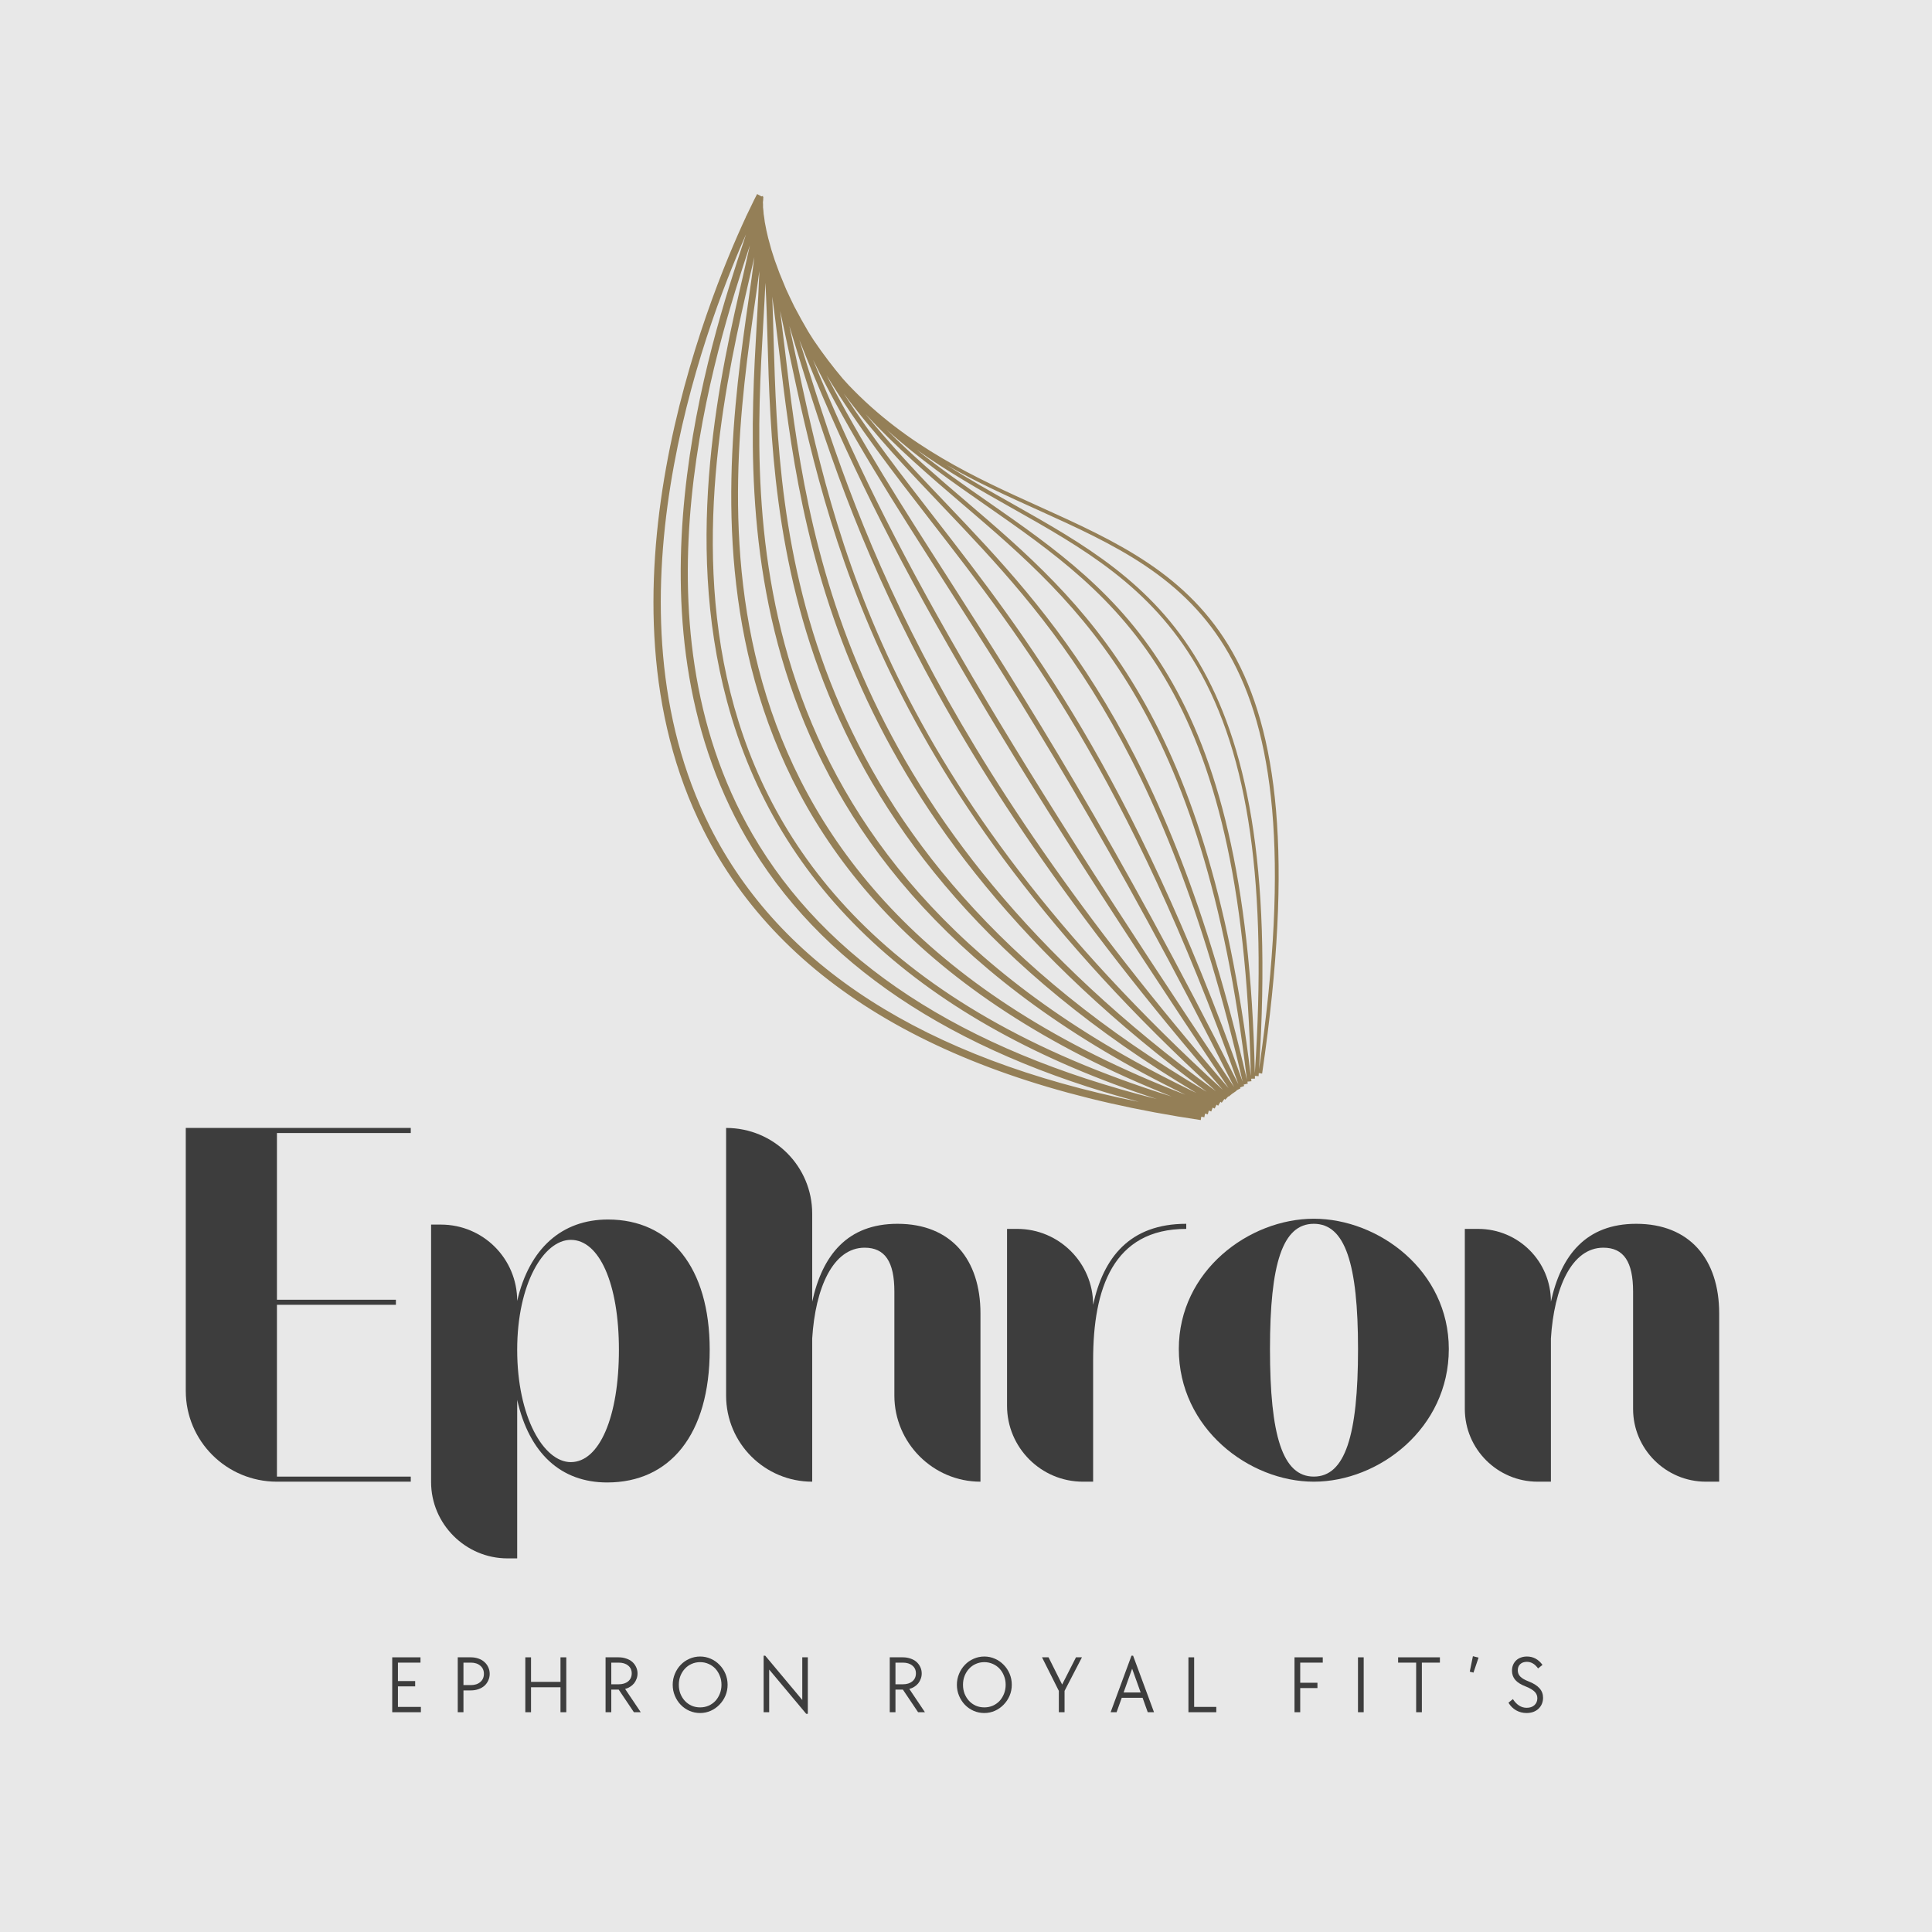
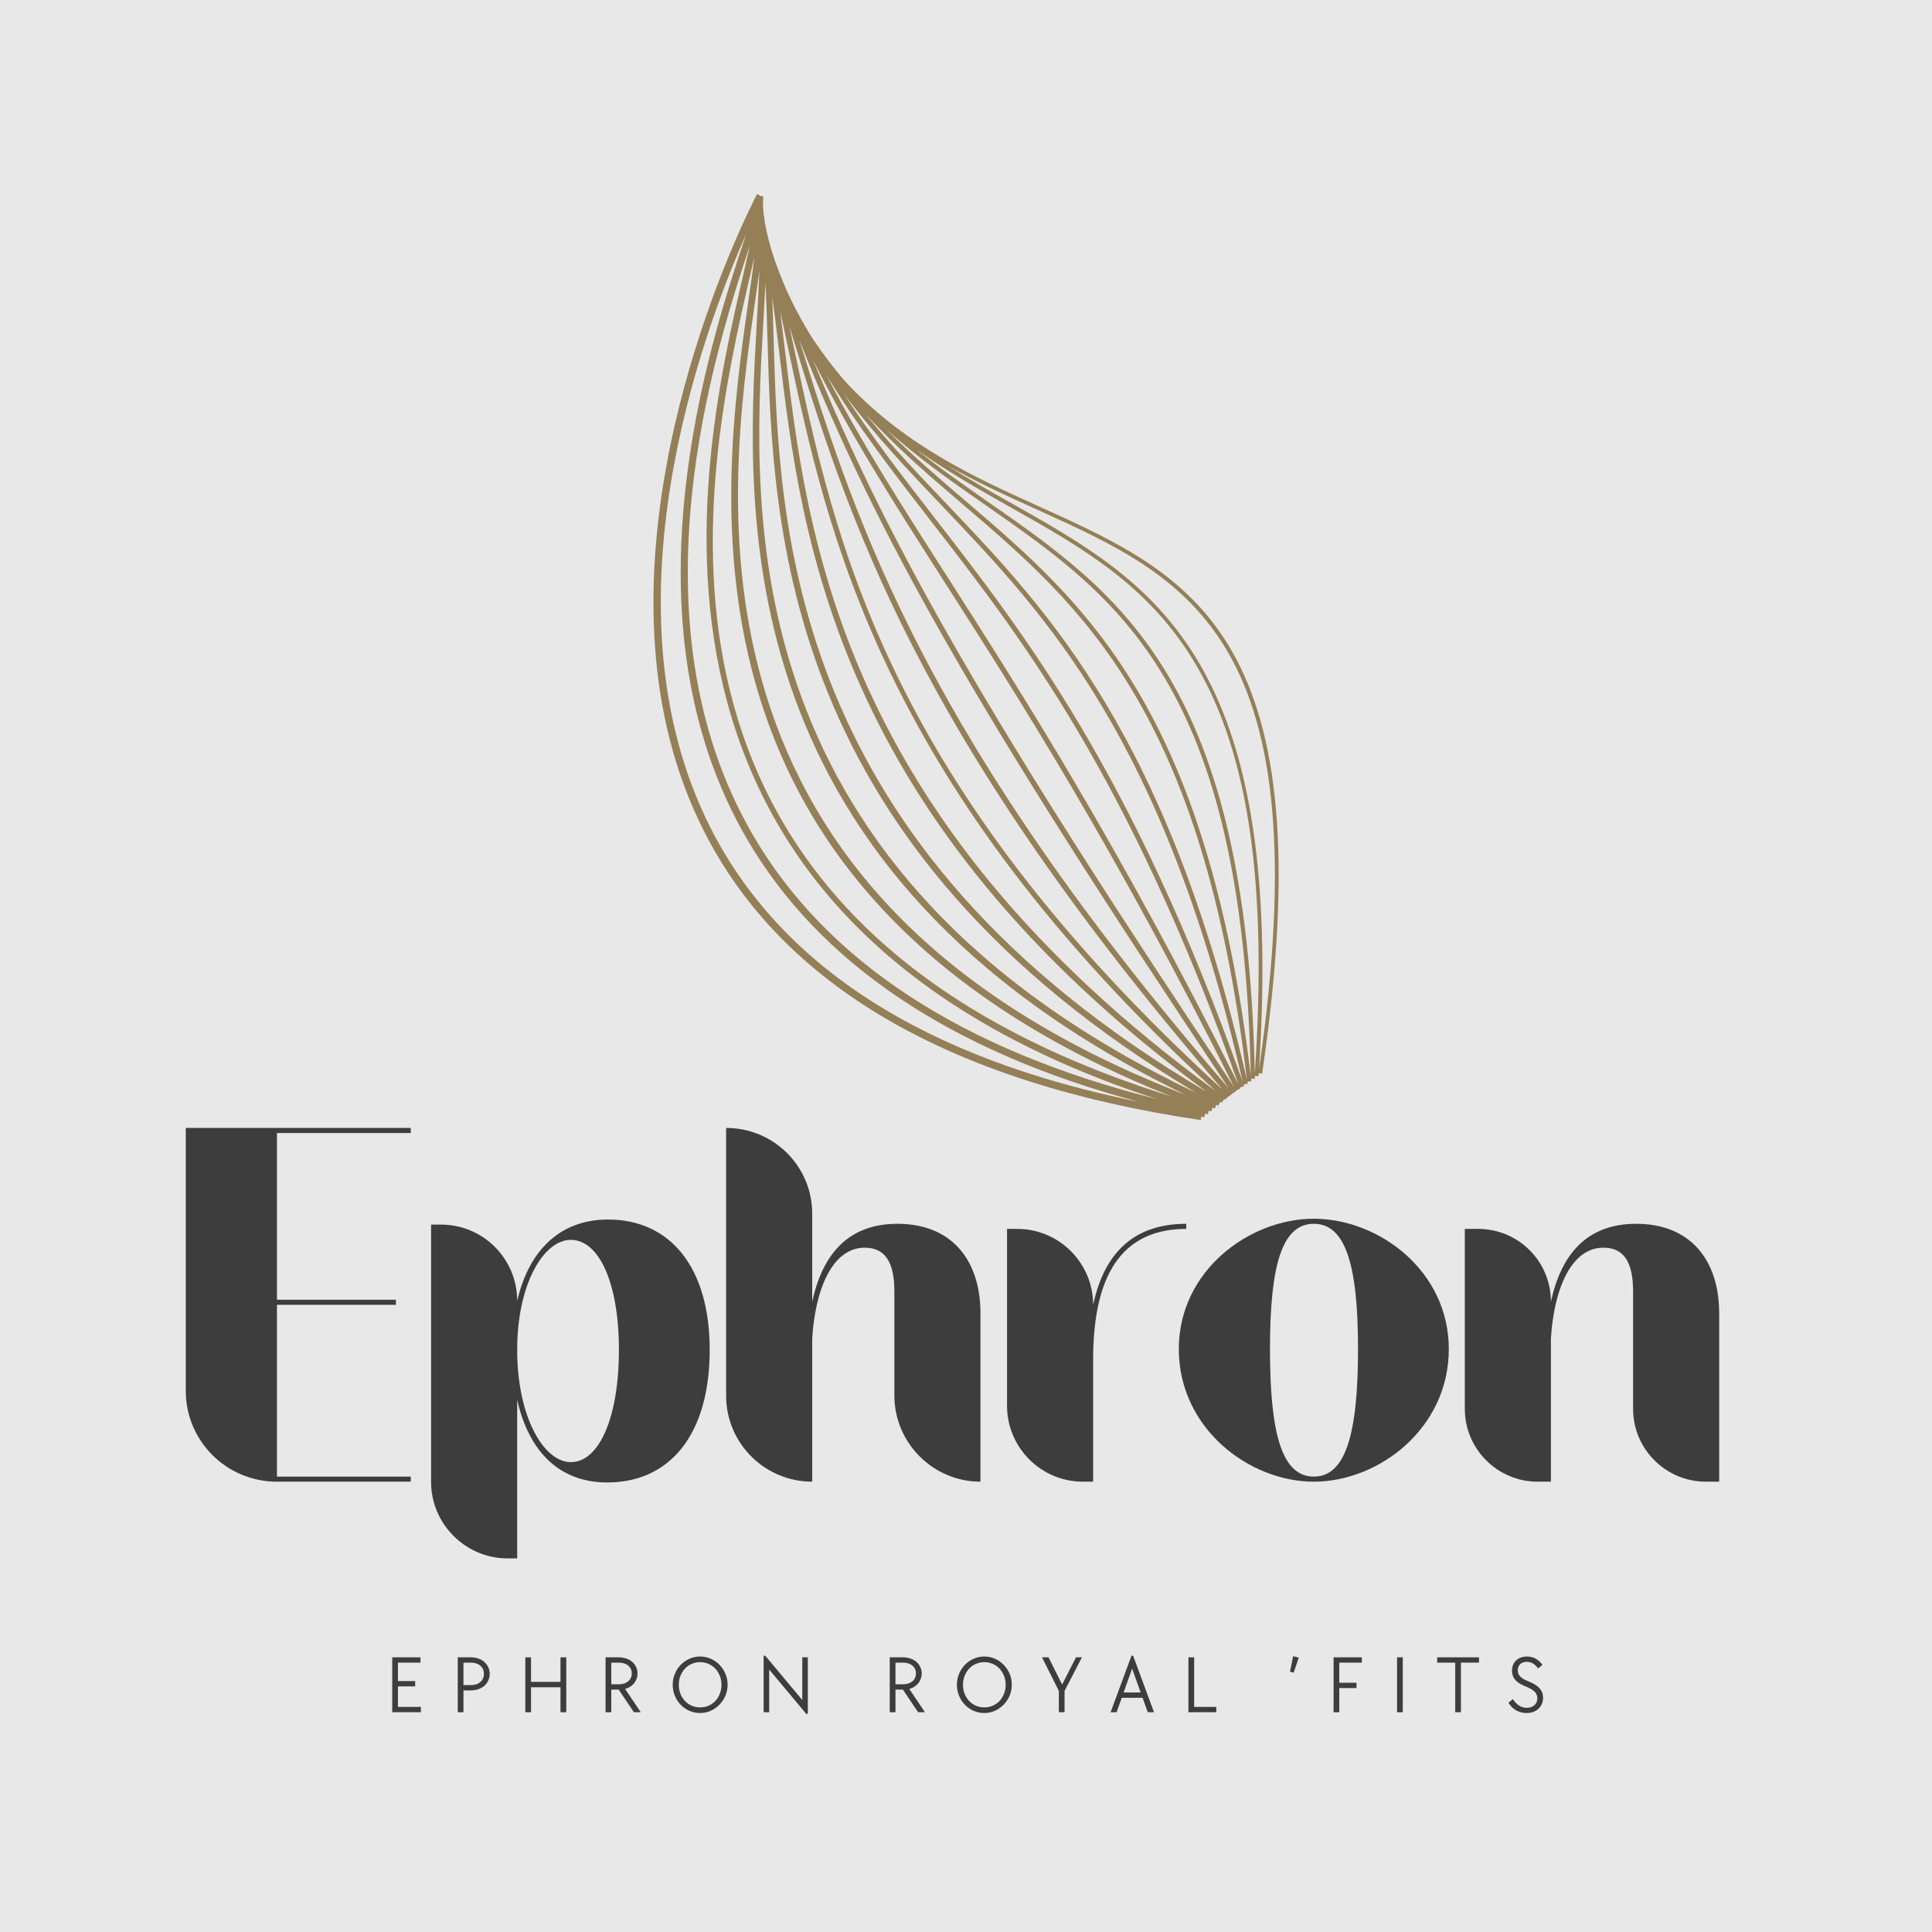
<svg xmlns="http://www.w3.org/2000/svg" width="500" zoomAndPan="magnify" viewBox="0 0 375 375" height="500" preserveAspectRatio="xMidYMid meet" version="1.0">
  <defs>
    <g />
-     <clipPath id="bf79b9155e">
+     <clipPath id="061500dc2a">
      <path d="M 126.836 37.664 L 248.184 37.664 L 248.184 217.406 L 126.836 217.406 Z M 126.836 37.664 " clip-rule="nonzero" />
    </clipPath>
  </defs>
  <rect x="-37.5" width="450" fill="#ffffff" y="-37.5" height="450" fill-opacity="1" />
  <rect x="-37.5" width="450" fill="#e8e8e8" y="-37.5" height="450" fill-opacity="1" />
  <g fill="#3d3d3d" fill-opacity="1">
    <g transform="translate(29.90596, 287.594)">
      <g>
        <path d="M 23.848 -0.988 L 23.848 -34.332 L 46.938 -34.332 L 46.938 -35.316 L 23.848 -35.316 L 23.848 -67.672 L 49.824 -67.672 L 49.824 -68.66 L 6.152 -68.66 L 6.152 -17.621 C 6.152 -7.898 14.051 0 23.848 0 L 49.824 0 L 49.824 -0.988 Z M 23.848 -0.988 " />
      </g>
    </g>
  </g>
  <g fill="#3d3d3d" fill-opacity="1">
    <g transform="translate(78.51052, 287.594)">
      <g>
        <path d="M 39.344 0.152 C 51.496 0.152 59.242 -9.113 59.242 -25.598 C 59.242 -41.621 51.57 -50.887 39.496 -50.887 C 30.531 -50.887 24.23 -45.27 21.875 -35.09 C 21.875 -43.293 15.266 -49.902 7.062 -49.902 L 5.164 -49.902 L 5.164 0.074 C 5.164 8.203 11.848 14.887 19.977 14.887 L 21.875 14.887 L 21.875 -15.875 C 24.23 -5.469 30.383 0.152 39.344 0.152 Z M 21.875 -25.598 C 21.875 -38.434 27.039 -46.938 32.281 -46.938 C 37.824 -46.938 41.621 -38.434 41.621 -25.598 C 41.621 -12.531 37.824 -3.797 32.281 -3.797 C 27.039 -3.797 21.875 -12.531 21.875 -25.598 Z M 21.875 -25.598 " />
      </g>
    </g>
  </g>
  <g fill="#3d3d3d" fill-opacity="1">
    <g transform="translate(135.7729, 287.594)">
      <g>
        <path d="M 38.434 -50.055 C 28.711 -50.055 23.848 -43.977 21.875 -34.938 L 21.875 -52.027 C 21.875 -61.219 14.43 -68.66 5.164 -68.66 L 5.164 -16.711 C 5.164 -7.441 12.684 0 21.875 0 L 21.875 -27.797 C 22.48 -37.598 25.898 -45.418 32.051 -45.418 C 36 -45.418 37.824 -42.684 37.824 -36.914 L 37.824 -16.711 C 37.824 -7.52 45.344 0 54.535 0 L 54.535 -32.66 C 54.535 -43.141 48.836 -50.055 38.434 -50.055 Z M 38.434 -50.055 " />
      </g>
    </g>
  </g>
  <g fill="#3d3d3d" fill-opacity="1">
    <g transform="translate(190.3013, 287.594)">
      <g>
        <path d="M 39.949 -49.066 L 39.949 -50.055 C 28.938 -50.055 23.848 -43.445 21.875 -34.332 C 21.875 -42.457 15.266 -49.066 7.141 -49.066 L 5.164 -49.066 L 5.164 -14.734 C 5.164 -6.609 11.773 0 19.898 0 L 21.875 0 L 21.875 -23.621 C 21.875 -37.367 25.672 -49.066 39.949 -49.066 Z M 39.949 -49.066 " />
      </g>
    </g>
  </g>
  <g fill="#3d3d3d" fill-opacity="1">
    <g transform="translate(226.1469, 287.594)">
      <g>
        <path d="M 55.066 -25.746 C 55.066 -40.938 41.469 -51.039 28.863 -51.039 C 16.328 -51.039 2.66 -40.938 2.66 -25.746 C 2.66 -10.328 16.328 0 28.863 0 C 41.469 0 55.066 -10.328 55.066 -25.746 Z M 20.355 -25.746 C 20.355 -42.305 22.785 -50.055 28.863 -50.055 C 34.938 -50.055 37.445 -42.305 37.445 -25.746 C 37.445 -8.961 34.938 -0.988 28.863 -0.988 C 22.785 -0.988 20.355 -8.961 20.355 -25.746 Z M 20.355 -25.746 " />
      </g>
    </g>
  </g>
  <g fill="#3d3d3d" fill-opacity="1">
    <g transform="translate(279.1563, 287.594)">
      <g>
        <path d="M 32.051 -45.418 C 36 -45.418 37.824 -42.684 37.824 -36.914 L 37.824 -14.129 C 37.824 -6.305 44.203 0 51.953 0 L 54.535 0 L 54.535 -32.66 C 54.535 -43.141 48.836 -50.055 38.434 -50.055 C 28.711 -50.055 23.848 -43.977 21.875 -34.938 C 21.875 -42.762 15.57 -49.066 7.746 -49.066 L 5.164 -49.066 L 5.164 -14.129 C 5.164 -6.305 11.543 0 19.293 0 L 21.875 0 L 21.875 -27.797 C 22.48 -37.598 25.898 -45.418 32.051 -45.418 Z M 32.051 -45.418 " />
      </g>
    </g>
  </g>
  <g fill="#3d3d3d" fill-opacity="1">
    <g transform="translate(333.6891, 287.594)">
      <g />
    </g>
  </g>
  <g fill="#3d3d3d" fill-opacity="1">
    <g transform="translate(74.69273, 332.3407)">
      <g>
        <path d="M 1.438 -10.656 L 6.922 -10.656 L 6.922 -9.625 L 2.547 -9.625 L 2.547 -6.047 L 5.891 -6.047 L 5.891 -5.016 L 2.547 -5.016 L 2.547 -1.031 L 7 -1.031 L 7 0 L 1.438 0 Z M 1.438 -10.656 " />
      </g>
    </g>
  </g>
  <g fill="#3d3d3d" fill-opacity="1">
    <g transform="translate(87.41022, 332.3407)">
      <g>
        <path d="M 1.438 -10.656 L 3.984 -10.656 C 4.504 -10.656 4.988 -10.578 5.438 -10.422 C 5.895 -10.266 6.285 -10.039 6.609 -9.75 C 6.93 -9.469 7.18 -9.129 7.359 -8.734 C 7.547 -8.336 7.641 -7.906 7.641 -7.438 C 7.641 -6.977 7.547 -6.551 7.359 -6.156 C 7.18 -5.758 6.93 -5.414 6.609 -5.125 C 6.285 -4.844 5.895 -4.625 5.438 -4.469 C 4.988 -4.312 4.504 -4.234 3.984 -4.234 L 2.547 -4.234 L 2.547 0 L 1.438 0 Z M 3.984 -5.266 C 4.742 -5.266 5.352 -5.461 5.812 -5.859 C 6.281 -6.254 6.516 -6.785 6.516 -7.453 C 6.516 -8.117 6.281 -8.645 5.812 -9.031 C 5.352 -9.426 4.742 -9.625 3.984 -9.625 L 2.547 -9.625 L 2.547 -5.266 Z M 3.984 -5.266 " />
      </g>
    </g>
  </g>
  <g fill="#3d3d3d" fill-opacity="1">
    <g transform="translate(100.525, 332.3407)">
      <g>
        <path d="M 1.438 -10.656 L 2.547 -10.656 L 2.547 -5.891 L 8.266 -5.891 L 8.266 -10.656 L 9.391 -10.656 L 9.391 0 L 8.266 0 L 8.266 -4.844 L 2.547 -4.844 L 2.547 0 L 1.438 0 Z M 1.438 -10.656 " />
      </g>
    </g>
  </g>
  <g fill="#3d3d3d" fill-opacity="1">
    <g transform="translate(116.1028, 332.3407)">
      <g>
        <path d="M 1.438 -10.656 L 3.984 -10.656 C 4.504 -10.656 4.988 -10.578 5.438 -10.422 C 5.895 -10.273 6.285 -10.062 6.609 -9.781 C 6.93 -9.5 7.18 -9.164 7.359 -8.781 C 7.547 -8.395 7.641 -7.977 7.641 -7.531 C 7.641 -7.156 7.578 -6.805 7.453 -6.484 C 7.336 -6.16 7.176 -5.867 6.969 -5.609 C 6.758 -5.348 6.504 -5.125 6.203 -4.938 C 5.91 -4.75 5.586 -4.609 5.234 -4.516 L 8.266 0 L 6.938 0 L 3.984 -4.391 L 2.547 -4.391 L 2.547 0 L 1.438 0 Z M 3.984 -5.422 C 4.742 -5.422 5.352 -5.609 5.812 -5.984 C 6.281 -6.367 6.516 -6.891 6.516 -7.547 C 6.516 -8.18 6.281 -8.688 5.812 -9.062 C 5.352 -9.438 4.742 -9.625 3.984 -9.625 L 2.547 -9.625 L 2.547 -5.422 Z M 3.984 -5.422 " />
      </g>
    </g>
  </g>
  <g fill="#3d3d3d" fill-opacity="1">
    <g transform="translate(129.7737, 332.3407)">
      <g>
        <path d="M 6.125 0.156 C 5.395 0.156 4.703 0.016 4.047 -0.266 C 3.398 -0.555 2.836 -0.945 2.359 -1.438 C 1.879 -1.938 1.5 -2.52 1.219 -3.188 C 0.938 -3.852 0.797 -4.566 0.797 -5.328 C 0.797 -6.078 0.938 -6.785 1.219 -7.453 C 1.5 -8.129 1.879 -8.711 2.359 -9.203 C 2.836 -9.703 3.398 -10.094 4.047 -10.375 C 4.703 -10.664 5.395 -10.812 6.125 -10.812 C 6.852 -10.812 7.539 -10.664 8.188 -10.375 C 8.832 -10.094 9.395 -9.703 9.875 -9.203 C 10.363 -8.711 10.75 -8.133 11.031 -7.469 C 11.312 -6.801 11.453 -6.086 11.453 -5.328 C 11.453 -4.578 11.312 -3.867 11.031 -3.203 C 10.75 -2.547 10.363 -1.969 9.875 -1.469 C 9.395 -0.969 8.832 -0.57 8.188 -0.281 C 7.539 0.008 6.852 0.156 6.125 0.156 Z M 6.125 -0.938 C 6.707 -0.938 7.254 -1.047 7.766 -1.266 C 8.273 -1.492 8.711 -1.801 9.078 -2.188 C 9.441 -2.582 9.727 -3.047 9.938 -3.578 C 10.156 -4.117 10.266 -4.703 10.266 -5.328 C 10.266 -5.953 10.156 -6.531 9.938 -7.062 C 9.727 -7.602 9.441 -8.066 9.078 -8.453 C 8.711 -8.848 8.273 -9.156 7.766 -9.375 C 7.254 -9.602 6.707 -9.719 6.125 -9.719 C 5.531 -9.719 4.977 -9.602 4.469 -9.375 C 3.969 -9.156 3.535 -8.848 3.172 -8.453 C 2.805 -8.066 2.516 -7.602 2.297 -7.062 C 2.086 -6.531 1.984 -5.953 1.984 -5.328 C 1.984 -4.703 2.086 -4.117 2.297 -3.578 C 2.516 -3.047 2.805 -2.582 3.172 -2.188 C 3.535 -1.801 3.969 -1.492 4.469 -1.266 C 4.977 -1.047 5.531 -0.938 6.125 -0.938 Z M 6.125 -0.938 " />
      </g>
    </g>
  </g>
  <g fill="#3d3d3d" fill-opacity="1">
    <g transform="translate(146.7817, 332.3407)">
      <g>
        <path d="M 2.516 -8.281 L 2.516 0 L 1.438 0 L 1.438 -10.969 L 1.75 -10.969 L 8.938 -2.375 L 8.938 -10.656 L 10.016 -10.656 L 10.016 0.312 L 9.703 0.312 Z M 2.516 -8.281 " />
      </g>
    </g>
  </g>
  <g fill="#3d3d3d" fill-opacity="1">
    <g transform="translate(162.9951, 332.3407)">
      <g />
    </g>
  </g>
  <g fill="#3d3d3d" fill-opacity="1">
    <g transform="translate(171.2632, 332.3407)">
      <g>
        <path d="M 1.438 -10.656 L 3.984 -10.656 C 4.504 -10.656 4.988 -10.578 5.438 -10.422 C 5.895 -10.273 6.285 -10.062 6.609 -9.781 C 6.93 -9.5 7.18 -9.164 7.359 -8.781 C 7.547 -8.395 7.641 -7.977 7.641 -7.531 C 7.641 -7.156 7.578 -6.805 7.453 -6.484 C 7.336 -6.16 7.176 -5.867 6.969 -5.609 C 6.758 -5.348 6.504 -5.125 6.203 -4.938 C 5.91 -4.75 5.586 -4.609 5.234 -4.516 L 8.266 0 L 6.938 0 L 3.984 -4.391 L 2.547 -4.391 L 2.547 0 L 1.438 0 Z M 3.984 -5.422 C 4.742 -5.422 5.352 -5.609 5.812 -5.984 C 6.281 -6.367 6.516 -6.891 6.516 -7.547 C 6.516 -8.18 6.281 -8.688 5.812 -9.062 C 5.352 -9.438 4.742 -9.625 3.984 -9.625 L 2.547 -9.625 L 2.547 -5.422 Z M 3.984 -5.422 " />
      </g>
    </g>
  </g>
  <g fill="#3d3d3d" fill-opacity="1">
    <g transform="translate(184.9341, 332.3407)">
      <g>
        <path d="M 6.125 0.156 C 5.395 0.156 4.703 0.016 4.047 -0.266 C 3.398 -0.555 2.836 -0.945 2.359 -1.438 C 1.879 -1.938 1.5 -2.52 1.219 -3.188 C 0.938 -3.852 0.797 -4.566 0.797 -5.328 C 0.797 -6.078 0.938 -6.785 1.219 -7.453 C 1.5 -8.129 1.879 -8.711 2.359 -9.203 C 2.836 -9.703 3.398 -10.094 4.047 -10.375 C 4.703 -10.664 5.395 -10.812 6.125 -10.812 C 6.852 -10.812 7.539 -10.664 8.188 -10.375 C 8.832 -10.094 9.395 -9.703 9.875 -9.203 C 10.363 -8.711 10.75 -8.133 11.031 -7.469 C 11.312 -6.801 11.453 -6.086 11.453 -5.328 C 11.453 -4.578 11.312 -3.867 11.031 -3.203 C 10.75 -2.547 10.363 -1.969 9.875 -1.469 C 9.395 -0.969 8.832 -0.57 8.188 -0.281 C 7.539 0.008 6.852 0.156 6.125 0.156 Z M 6.125 -0.938 C 6.707 -0.938 7.254 -1.047 7.766 -1.266 C 8.273 -1.492 8.711 -1.801 9.078 -2.188 C 9.441 -2.582 9.727 -3.047 9.938 -3.578 C 10.156 -4.117 10.266 -4.703 10.266 -5.328 C 10.266 -5.953 10.156 -6.531 9.938 -7.062 C 9.727 -7.602 9.441 -8.066 9.078 -8.453 C 8.711 -8.848 8.273 -9.156 7.766 -9.375 C 7.254 -9.602 6.707 -9.719 6.125 -9.719 C 5.531 -9.719 4.977 -9.602 4.469 -9.375 C 3.969 -9.156 3.535 -8.848 3.172 -8.453 C 2.805 -8.066 2.516 -7.602 2.297 -7.062 C 2.086 -6.531 1.984 -5.953 1.984 -5.328 C 1.984 -4.703 2.086 -4.117 2.297 -3.578 C 2.516 -3.047 2.805 -2.582 3.172 -2.188 C 3.535 -1.801 3.969 -1.492 4.469 -1.266 C 4.977 -1.047 5.531 -0.938 6.125 -0.938 Z M 6.125 -0.938 " />
      </g>
    </g>
  </g>
  <g fill="#3d3d3d" fill-opacity="1">
    <g transform="translate(201.9421, 332.3407)">
      <g>
        <path d="M 3.578 -4.141 L 0.312 -10.656 L 1.578 -10.656 L 4.219 -5.375 L 6.906 -10.656 L 8.062 -10.656 L 4.688 -4.141 L 4.688 0 L 3.578 0 Z M 3.578 -4.141 " />
      </g>
    </g>
  </g>
  <g fill="#3d3d3d" fill-opacity="1">
    <g transform="translate(215.0886, 332.3407)">
      <g>
        <path d="M 4.531 -10.969 L 4.844 -10.969 L 8.906 0 L 7.688 0 L 6.688 -2.797 L 2.641 -2.797 L 1.641 0 L 0.484 0 Z M 6.312 -3.828 L 4.656 -8.453 L 3 -3.828 Z M 6.312 -3.828 " />
      </g>
    </g>
  </g>
  <g fill="#3d3d3d" fill-opacity="1">
    <g transform="translate(229.2363, 332.3407)">
      <g>
        <path d="M 1.438 -10.656 L 2.547 -10.656 L 2.547 -1.031 L 6.844 -1.031 L 6.844 0 L 1.438 0 Z M 1.438 -10.656 " />
      </g>
    </g>
  </g>
  <g fill="#3d3d3d" fill-opacity="1">
    <g transform="translate(241.5565, 332.3407)">
      <g />
    </g>
  </g>
  <g fill="#3d3d3d" fill-opacity="1">
    <g transform="translate(249.8246, 332.3407)">
      <g>
+         <path d="M 0.562 -7.875 L 1.172 -10.875 L 2.266 -10.594 L 1.281 -7.688 Z M 0.562 -7.875 " />
+       </g>
+     </g>
+   </g>
+   <g fill="#3d3d3d" fill-opacity="1">
+     <g transform="translate(257.4094, 332.3407)">
+       <g>
        <path d="M 1.438 -10.656 L 6.922 -10.656 L 6.922 -9.625 L 2.547 -9.625 L 2.547 -5.719 L 5.891 -5.719 L 5.891 -4.688 L 2.547 -4.688 L 2.547 0 L 1.438 0 Z M 1.438 -10.656 " />
      </g>
    </g>
  </g>
  <g fill="#3d3d3d" fill-opacity="1">
-     <g transform="translate(262.1449, 332.3407)">
+     <g transform="translate(269.7297, 332.3407)">
      <g>
        <path d="M 1.438 -10.656 L 2.547 -10.656 L 2.547 0 L 1.438 0 Z M 1.438 -10.656 " />
      </g>
    </g>
  </g>
  <g fill="#3d3d3d" fill-opacity="1">
-     <g transform="translate(270.8897, 332.3407)">
+     <g transform="translate(278.4745, 332.3407)">
      <g>
        <path d="M 3.984 -9.625 L 0.484 -9.625 L 0.484 -10.656 L 8.594 -10.656 L 8.594 -9.625 L 5.094 -9.625 L 5.094 0 L 3.984 0 Z M 3.984 -9.625 " />
-       </g>
-     </g>
-   </g>
-   <g fill="#3d3d3d" fill-opacity="1">
-     <g transform="translate(284.7195, 332.3407)">
-       <g>
-         <path d="M 0.562 -7.875 L 1.172 -10.875 L 2.266 -10.594 L 1.281 -7.688 Z M 0.562 -7.875 " />
      </g>
    </g>
  </g>
  <g fill="#3d3d3d" fill-opacity="1">
    <g transform="translate(292.3043, 332.3407)">
      <g>
        <path d="M 4 0.156 C 3.27 0.156 2.598 -0.016 1.984 -0.359 C 1.379 -0.703 0.879 -1.195 0.484 -1.844 L 1.344 -2.547 C 2.082 -1.422 2.973 -0.859 4.016 -0.859 C 4.641 -0.859 5.141 -1.023 5.516 -1.359 C 5.898 -1.703 6.094 -2.156 6.094 -2.719 C 6.094 -3.207 5.922 -3.625 5.578 -3.969 C 5.234 -4.32 4.676 -4.656 3.906 -4.969 C 2.945 -5.332 2.25 -5.766 1.812 -6.266 C 1.383 -6.766 1.172 -7.359 1.172 -8.047 C 1.172 -8.461 1.238 -8.836 1.375 -9.172 C 1.52 -9.516 1.719 -9.805 1.969 -10.047 C 2.227 -10.297 2.535 -10.484 2.891 -10.609 C 3.242 -10.742 3.641 -10.812 4.078 -10.812 C 5.297 -10.812 6.301 -10.27 7.094 -9.188 L 6.234 -8.5 C 5.922 -8.938 5.582 -9.258 5.219 -9.469 C 4.863 -9.676 4.477 -9.781 4.062 -9.781 C 3.52 -9.781 3.086 -9.629 2.766 -9.328 C 2.453 -9.035 2.297 -8.641 2.297 -8.141 C 2.297 -7.66 2.457 -7.254 2.781 -6.922 C 3.102 -6.586 3.641 -6.273 4.391 -5.984 C 5.359 -5.609 6.066 -5.16 6.516 -4.641 C 6.973 -4.129 7.203 -3.52 7.203 -2.812 C 7.203 -2.375 7.125 -1.973 6.969 -1.609 C 6.812 -1.242 6.586 -0.926 6.297 -0.656 C 6.016 -0.395 5.676 -0.191 5.281 -0.047 C 4.883 0.086 4.457 0.156 4 0.156 Z M 4 0.156 " />
      </g>
    </g>
  </g>
-   <g clip-path="url(#bf79b9155e)">
+   <g clip-path="url(#061500dc2a)">
    <path fill="#947f57" d="M 244.375 207.547 C 249.523 127.715 223.844 113.215 196.695 97.887 C 192.375 95.453 188.031 93 183.746 90.273 C 189.672 93.652 195.664 96.363 201.445 98.977 C 230.953 112.344 256.484 123.875 244.375 207.547 Z M 243.562 208.328 C 241.883 132.324 217.594 115.402 191.91 97.5 C 187.242 94.254 182.531 90.969 177.926 87.285 C 183.93 91.562 190.152 95.078 196.305 98.555 C 210.188 106.371 223.254 113.766 232.293 129.289 C 242.43 146.676 246.008 171.801 243.562 208.328 Z M 187.523 97.328 C 182.215 92.797 177.004 88.336 172.031 83.336 C 178.324 89.012 184.926 93.609 191.445 98.145 C 217.059 115.98 241.195 132.82 242.781 208.852 C 234.156 137.258 210.469 116.965 187.523 97.328 Z M 183.758 97.832 C 178.34 92.148 173.035 86.582 168.012 80.375 C 174.004 86.891 180.41 92.371 186.969 97.977 C 209.852 117.539 233.508 137.805 242.027 209.59 C 226.668 142.914 203.863 118.953 183.758 97.832 Z M 181.297 100.363 C 175.043 92.297 169.176 84.727 163.766 76.379 C 169.82 84.512 176.371 91.387 183.094 98.441 C 203.141 119.504 225.871 143.375 241.195 209.945 C 219.828 150.031 199.344 123.633 181.297 100.363 Z M 184.16 112.395 C 174.977 98.082 167.27 86.039 160.449 72.867 C 166.562 82.883 173.289 91.582 180.539 100.938 C 198.59 124.199 219.043 150.547 240.379 210.457 C 216.73 163.305 198.664 135.078 184.16 112.395 Z M 157.809 69.844 C 165.07 84.434 173.32 97.324 183.293 112.914 C 197.824 135.609 215.902 163.82 239.535 210.984 C 192.031 139.934 172.625 106.125 157.809 69.844 Z M 155.148 65.98 C 170.211 103.934 189.211 137.555 238.461 211.199 C 180.156 143.789 166.258 102.238 155.148 65.98 Z M 154.18 67.832 C 153.859 66.297 153.535 64.773 153.211 63.27 C 164.48 100.281 177.543 142.301 237.34 211.523 C 172.016 151.941 162.117 105.324 154.18 67.832 Z M 152.332 67.758 C 152.031 65.207 151.73 62.75 151.43 60.367 C 151.98 62.887 152.523 65.453 153.074 68.055 C 160.637 103.621 170.934 152.211 236 211.789 C 163.086 158.633 156.602 104.02 152.332 67.758 Z M 150.152 65.766 C 150.074 62.879 150 60.148 149.898 57.574 C 150.348 60.844 150.758 64.277 151.188 67.887 C 155.473 104.172 161.945 158.719 234.219 211.914 C 153.004 164.156 151.23 102.652 150.152 65.766 Z M 148.156 62.621 C 148.312 59.883 148.461 57.301 148.566 54.875 C 148.75 58.227 148.859 61.859 148.969 65.797 C 150.02 102.738 151.797 164.148 232.223 212.141 C 142.012 169.164 146.008 100.031 148.156 62.621 Z M 146.562 58.516 C 146.867 56.414 147.145 54.441 147.395 52.602 C 147.289 55.617 147.102 58.949 146.898 62.547 C 144.746 100.008 140.777 169.109 230.082 212.484 C 130.059 173.941 141.172 96.234 146.562 58.516 Z M 145.602 53.434 C 145.895 52.191 146.164 51.02 146.418 49.914 C 146.109 52.457 145.707 55.293 145.273 58.348 C 139.883 96.098 128.816 173.641 227.41 212.828 C 116.781 178.395 136.898 91.152 145.602 53.434 Z M 146.027 161.879 C 121.91 120.172 138.852 67.91 145.555 47.617 C 145.188 49.309 144.766 51.16 144.312 53.137 C 139.895 72.195 132.516 104.137 141.113 136.133 C 150.883 172.562 178.918 198.488 224.527 213.32 C 186.652 203.805 160.266 186.516 146.027 161.879 Z M 137.801 160.457 C 116.48 118.109 136.344 64.574 144.805 45.484 C 144.676 45.871 144.551 46.258 144.422 46.648 C 137.801 66.707 120.207 119.957 144.828 162.582 C 158.859 186.871 184.477 204.098 221.078 213.871 C 179.441 205.492 151.449 187.57 137.801 160.457 Z M 201.742 98.328 C 189.438 92.766 176.145 86.746 164.723 74.75 C 164.344 74.34 163.969 73.93 163.594 73.508 C 161.648 71.199 159.758 68.723 157.934 66.031 C 157.594 65.5 157.246 64.965 156.91 64.418 C 155.98 62.832 155.066 61.199 154.18 59.504 C 153.633 58.398 153.102 57.262 152.57 56.109 C 152.141 55.098 151.719 54.055 151.297 53.016 C 150.992 52.18 150.684 51.336 150.375 50.5 C 150.16 49.816 149.938 49.133 149.719 48.457 C 149.512 47.691 149.309 46.93 149.098 46.18 C 148.992 45.707 148.879 45.234 148.77 44.77 C 148.672 44.195 148.559 43.648 148.445 43.102 C 148.387 42.566 148.309 42.059 148.227 41.562 C 148.203 41.098 148.156 40.664 148.105 40.254 C 148.113 39.891 148.109 39.547 148.082 39.246 C 148.133 38.914 148.156 38.641 148.145 38.422 C 148.168 38.371 148.188 38.344 148.191 38.328 L 148.133 38.301 C 148.125 38.203 148.105 38.113 148.082 38.035 L 147.812 38.125 L 146.953 37.664 C 146.898 37.758 146.18 39.137 145.039 41.562 L 145.031 41.566 C 145.031 41.57 145.031 41.57 145.031 41.57 C 144.992 41.652 144.961 41.727 144.922 41.809 L 144.887 41.824 C 144.887 41.84 144.891 41.848 144.895 41.863 C 144.871 41.914 144.848 41.969 144.824 42.02 L 144.754 42.047 C 144.766 42.066 144.77 42.094 144.777 42.117 C 137.223 58.371 113.77 115.949 136.531 161.105 C 151.684 191.211 184.18 210.16 233.07 217.406 L 233.168 216.742 C 233.367 216.781 233.559 216.828 233.758 216.867 L 233.902 216.141 C 234.082 216.191 234.258 216.246 234.438 216.293 L 234.625 215.566 C 234.789 215.621 234.941 215.684 235.102 215.742 L 235.379 214.988 C 235.512 215.047 235.641 215.109 235.77 215.168 L 236.125 214.422 C 236.234 214.484 236.34 214.547 236.453 214.617 L 236.883 213.852 C 236.965 213.914 237.055 213.977 237.137 214.039 L 237.656 213.301 C 237.715 213.348 237.766 213.402 237.824 213.449 L 238.426 212.789 C 238.445 212.812 238.465 212.832 238.484 212.855 L 239.184 212.277 C 239.184 212.277 239.188 212.281 239.188 212.285 L 240.023 211.711 C 240.008 211.691 239.992 211.672 239.977 211.652 L 240.777 211.25 C 240.75 211.188 240.719 211.133 240.691 211.078 L 241.5 210.789 C 241.465 210.695 241.43 210.609 241.402 210.516 L 242.203 210.324 C 242.172 210.199 242.145 210.078 242.113 209.949 L 242.902 209.863 C 242.883 209.703 242.863 209.547 242.844 209.379 L 243.586 209.363 C 243.586 209.184 243.582 209.008 243.578 208.832 L 244.293 208.883 C 244.305 208.684 244.316 208.488 244.328 208.281 L 244.977 208.387 C 257.434 123.508 231.613 111.84 201.742 98.328 " fill-opacity="1" fill-rule="nonzero" />
  </g>
</svg>
